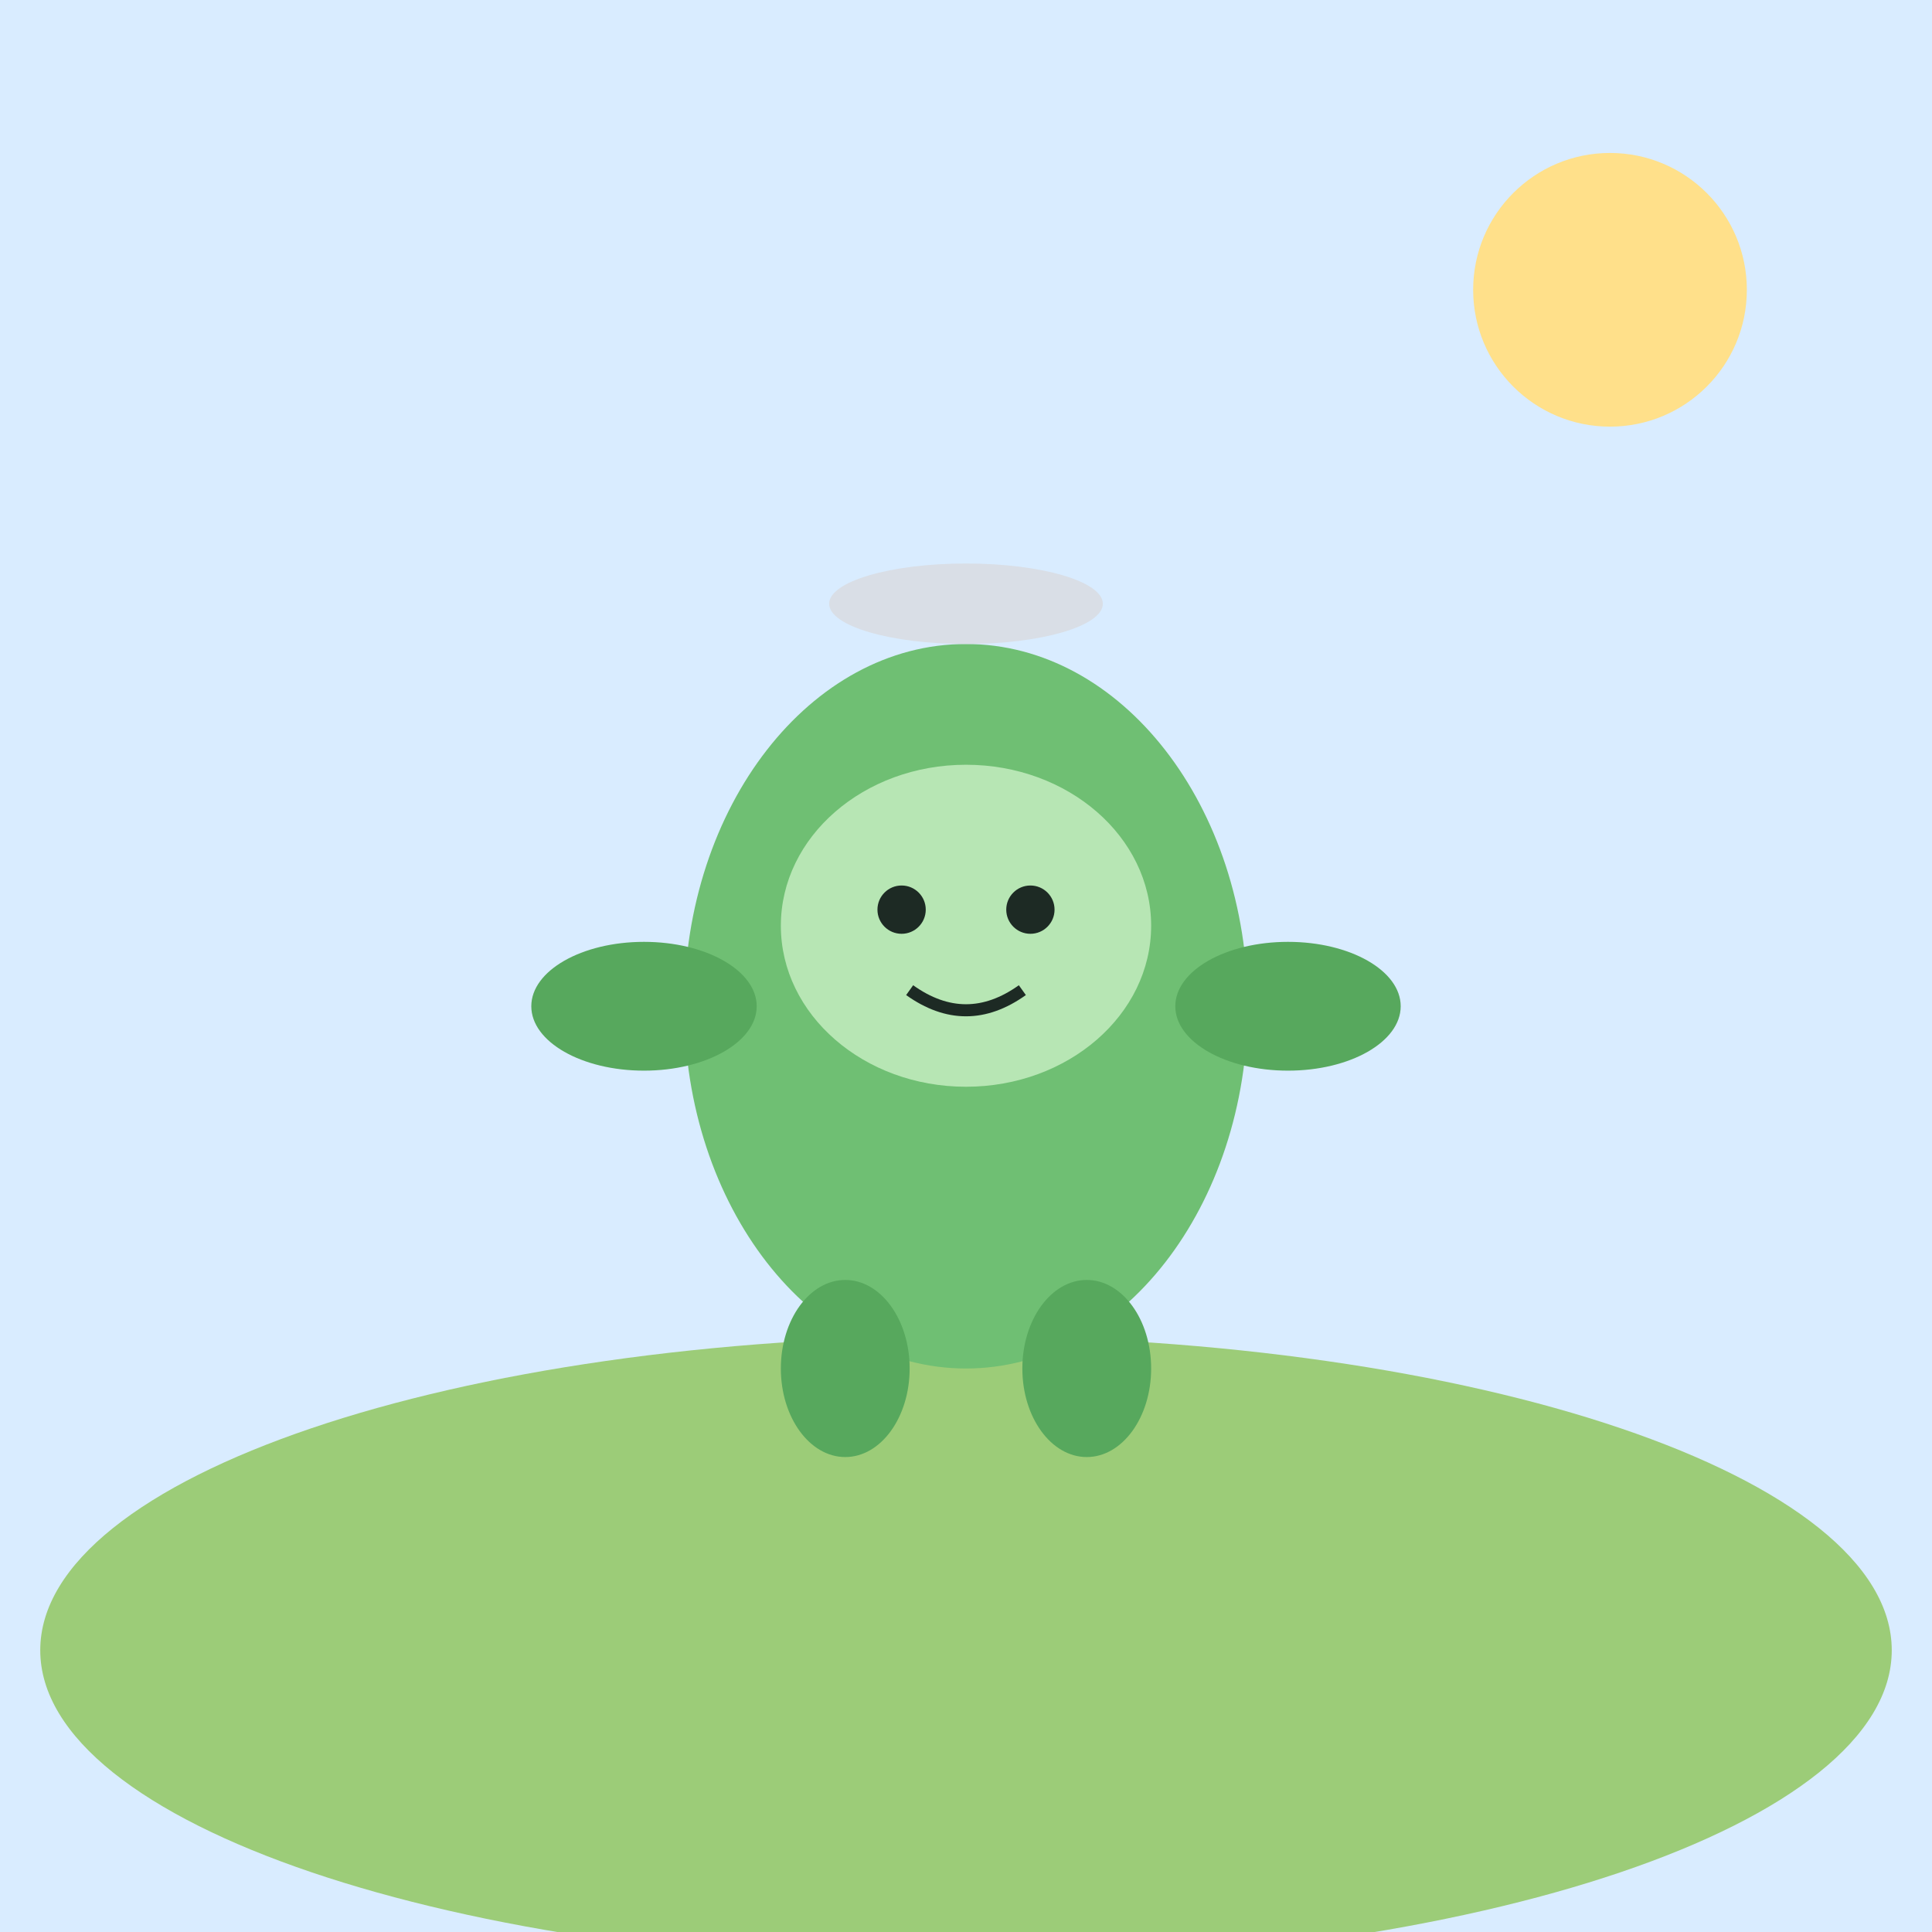
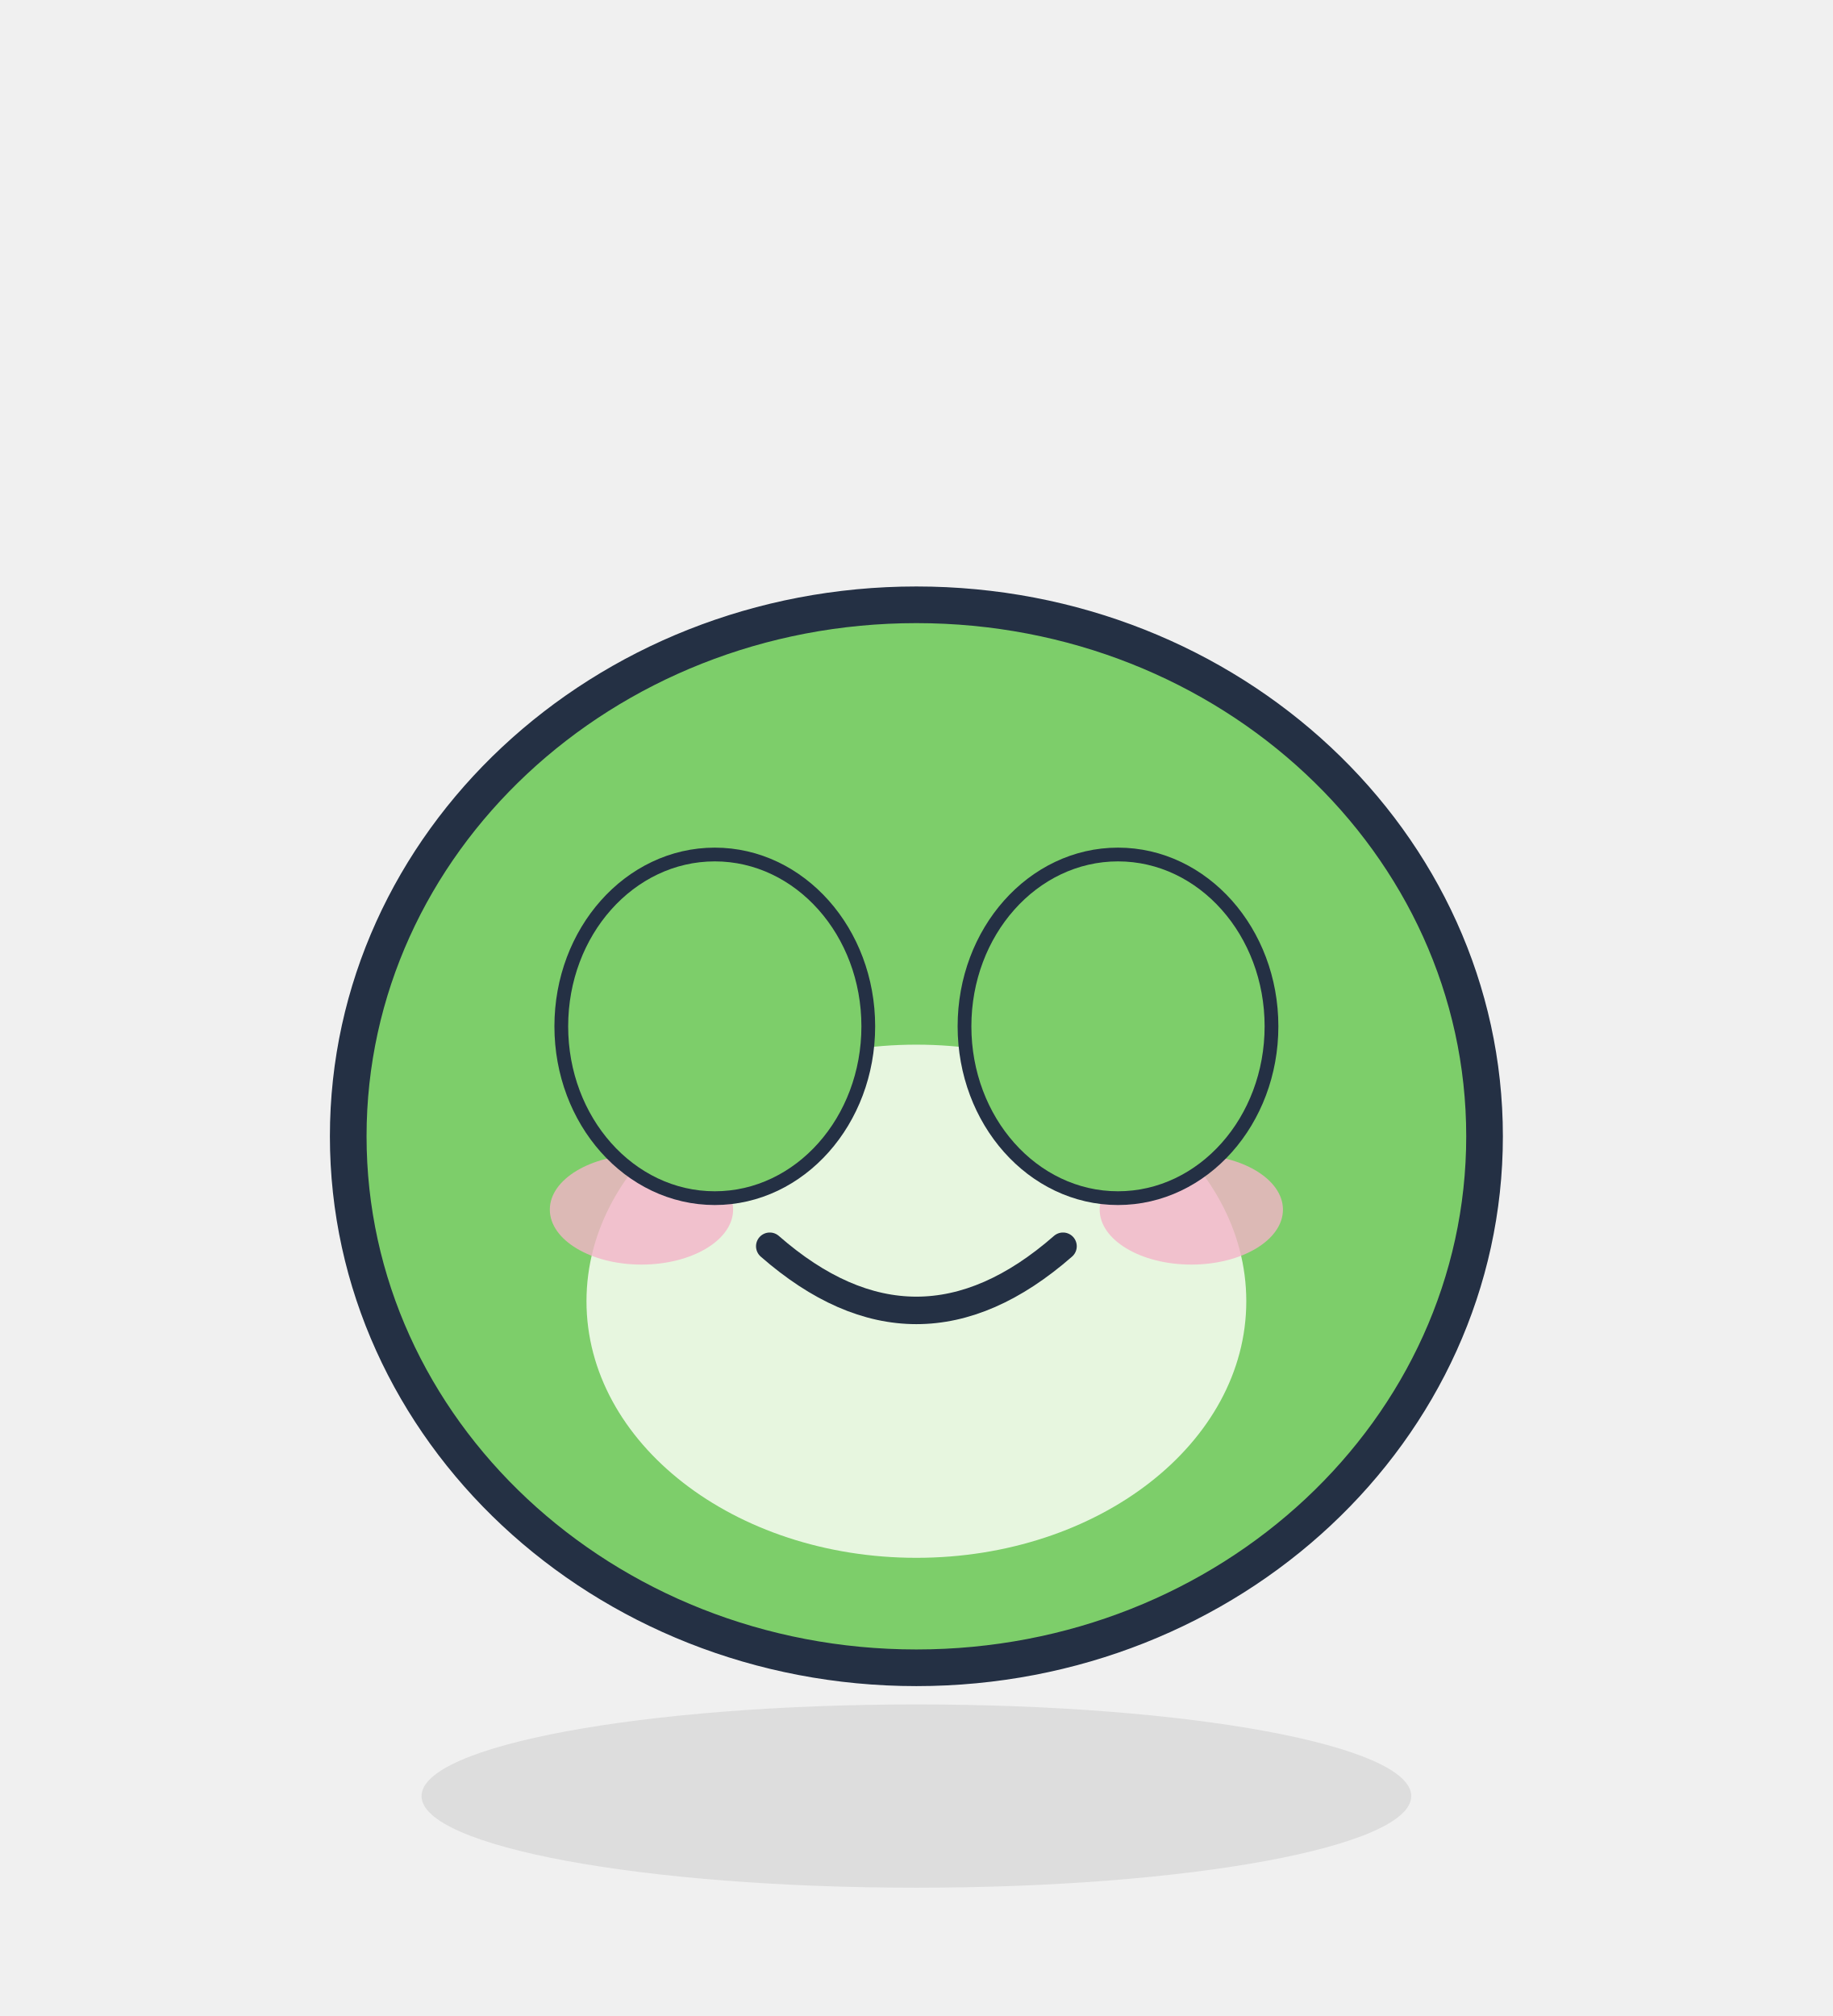
- <svg xmlns="http://www.w3.org/2000/svg" viewBox="0 0 480 480" role="img">
-   <rect width="480" height="480" fill="#d9ecff" />
-   <circle cx="400" cy="72" r="34" fill="#ffe08a" />
-   <ellipse cx="240" cy="410" rx="230" ry="78" fill="#9ccc78" />
-   <ellipse cx="240" cy="250" rx="70" ry="90" fill="#6fbf73" />
-   <ellipse cx="240" cy="230" rx="46" ry="40" fill="#b7e6b4" />
-   <circle cx="224" cy="226" r="6" fill="#1d2a24" />
-   <circle cx="256" cy="226" r="6" fill="#1d2a24" />
-   <path d="M226 246 Q240 256 254 246" fill="none" stroke="#1d2a24" stroke-width="3" />
-   <ellipse cx="160" cy="250" rx="28" ry="16" fill="#57a85d" />
-   <ellipse cx="320" cy="250" rx="28" ry="16" fill="#57a85d" />
-   <ellipse cx="210" cy="340" rx="16" ry="22" fill="#57a85d" />
-   <ellipse cx="270" cy="340" rx="16" ry="22" fill="#57a85d" />
-   <ellipse cx="240" cy="150" rx="34" ry="10" fill="#d9dee6" />
+ <svg xmlns="http://www.w3.org/2000/svg" viewBox="0 0 200 220" role="img">
+   <style>.hop{transform-box:fill-box;transform-origin:50% 88%;animation:hop 1.7s ease-in-out 0.96s infinite;}.lid{transform-box:fill-box;transform-origin:center;animation:blink 3.5s ease-in-out 1.16s infinite;}@keyframes hop{0%,100%{transform:translateY(0)}50%{transform:translateY(-11px)}}@keyframes blink{0%,86%,100%{transform:scaleY(0.05)}93%{transform:scaleY(1)}}@media (prefers-reduced-motion:reduce){.hop,.lid{animation:none}.lid{opacity:0}}</style>
+   <g class="hop">
+     <ellipse cx="100" cy="196" rx="54" ry="10" fill="#000" opacity="0.08" />
+     <ellipse cx="100" cy="124" rx="62" ry="58" fill="#7dce6a" stroke="#243044" stroke-width="4" />
+     <ellipse cx="100" cy="142" rx="36" ry="28" fill="#e7f6df" />
+     <ellipse cx="70" cy="132" rx="10" ry="6" fill="#f4b4c8" opacity="0.8" />
+     <ellipse cx="130" cy="132" rx="10" ry="6" fill="#f4b4c8" opacity="0.8" />
+     <ellipse cx="76" cy="112" rx="12" ry="14" fill="#fff" stroke="#243044" stroke-width="3" />
+     <circle cx="77" cy="113" r="5.5" fill="#243044" />
+     <circle cx="79" cy="110" r="2" fill="#fff" />
+     <ellipse class="lid" cx="76" cy="112" rx="12" ry="14" fill="#7dce6a" />
+     <ellipse cx="124" cy="112" rx="12" ry="14" fill="#fff" stroke="#243044" stroke-width="3" />
+     <circle cx="125" cy="113" r="5.5" fill="#243044" />
+     <circle cx="127" cy="110" r="2" fill="#fff" />
+     <ellipse class="lid" cx="124" cy="112" rx="12" ry="14" fill="#7dce6a" />
+     <path d="M84 136 Q100 150 116 136" fill="none" stroke="#243044" stroke-width="3" stroke-linecap="round" />
+     <ellipse cx="78" cy="112" rx="16" ry="18" fill="#fff" stroke="#243044" stroke-width="3" />
+     <circle cx="79" cy="113" r="5.5" fill="#243044" />
+     <circle cx="81" cy="110" r="2" fill="#fff" />
+     <ellipse class="lid" cx="78" cy="112" rx="16" ry="18" fill="#7dce6a" />
+     <ellipse cx="122" cy="112" rx="16" ry="18" fill="#fff" stroke="#243044" stroke-width="3" />
+     <circle cx="123" cy="113" r="5.5" fill="#243044" />
+     <circle cx="125" cy="110" r="2" fill="#fff" />
+     <ellipse class="lid" cx="122" cy="112" rx="16" ry="18" fill="#7dce6a" />
+   </g>
</svg>
